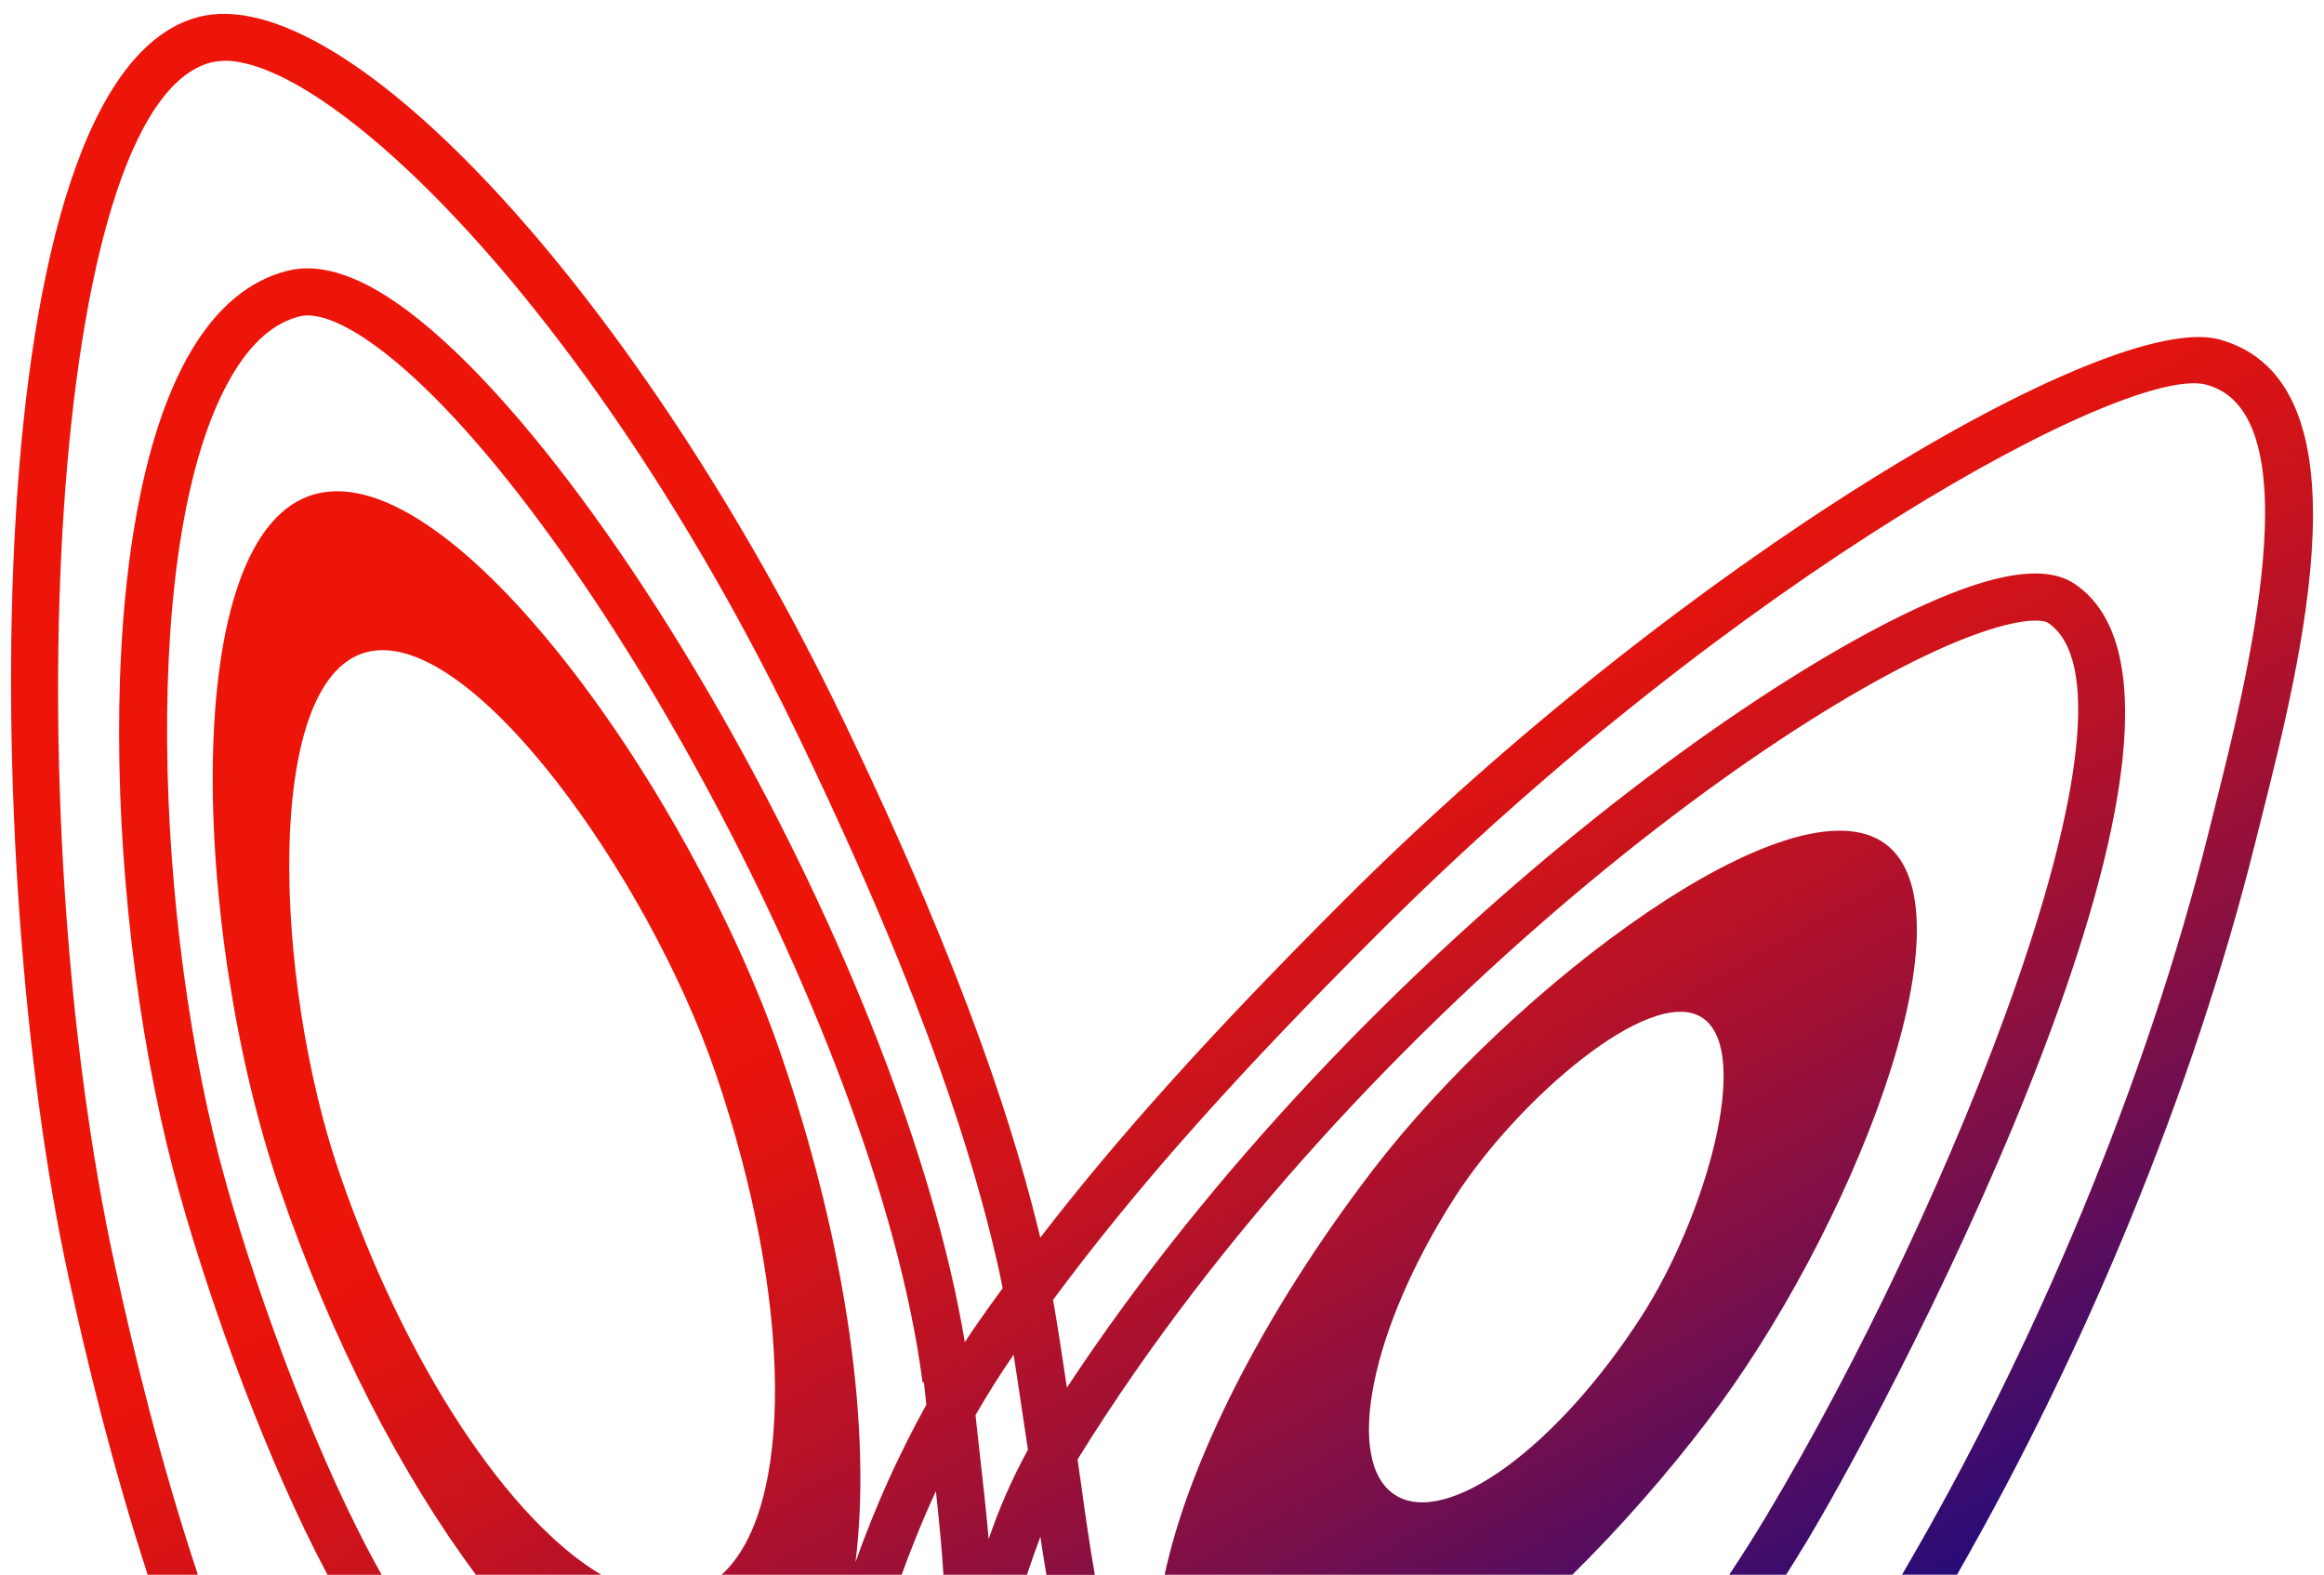
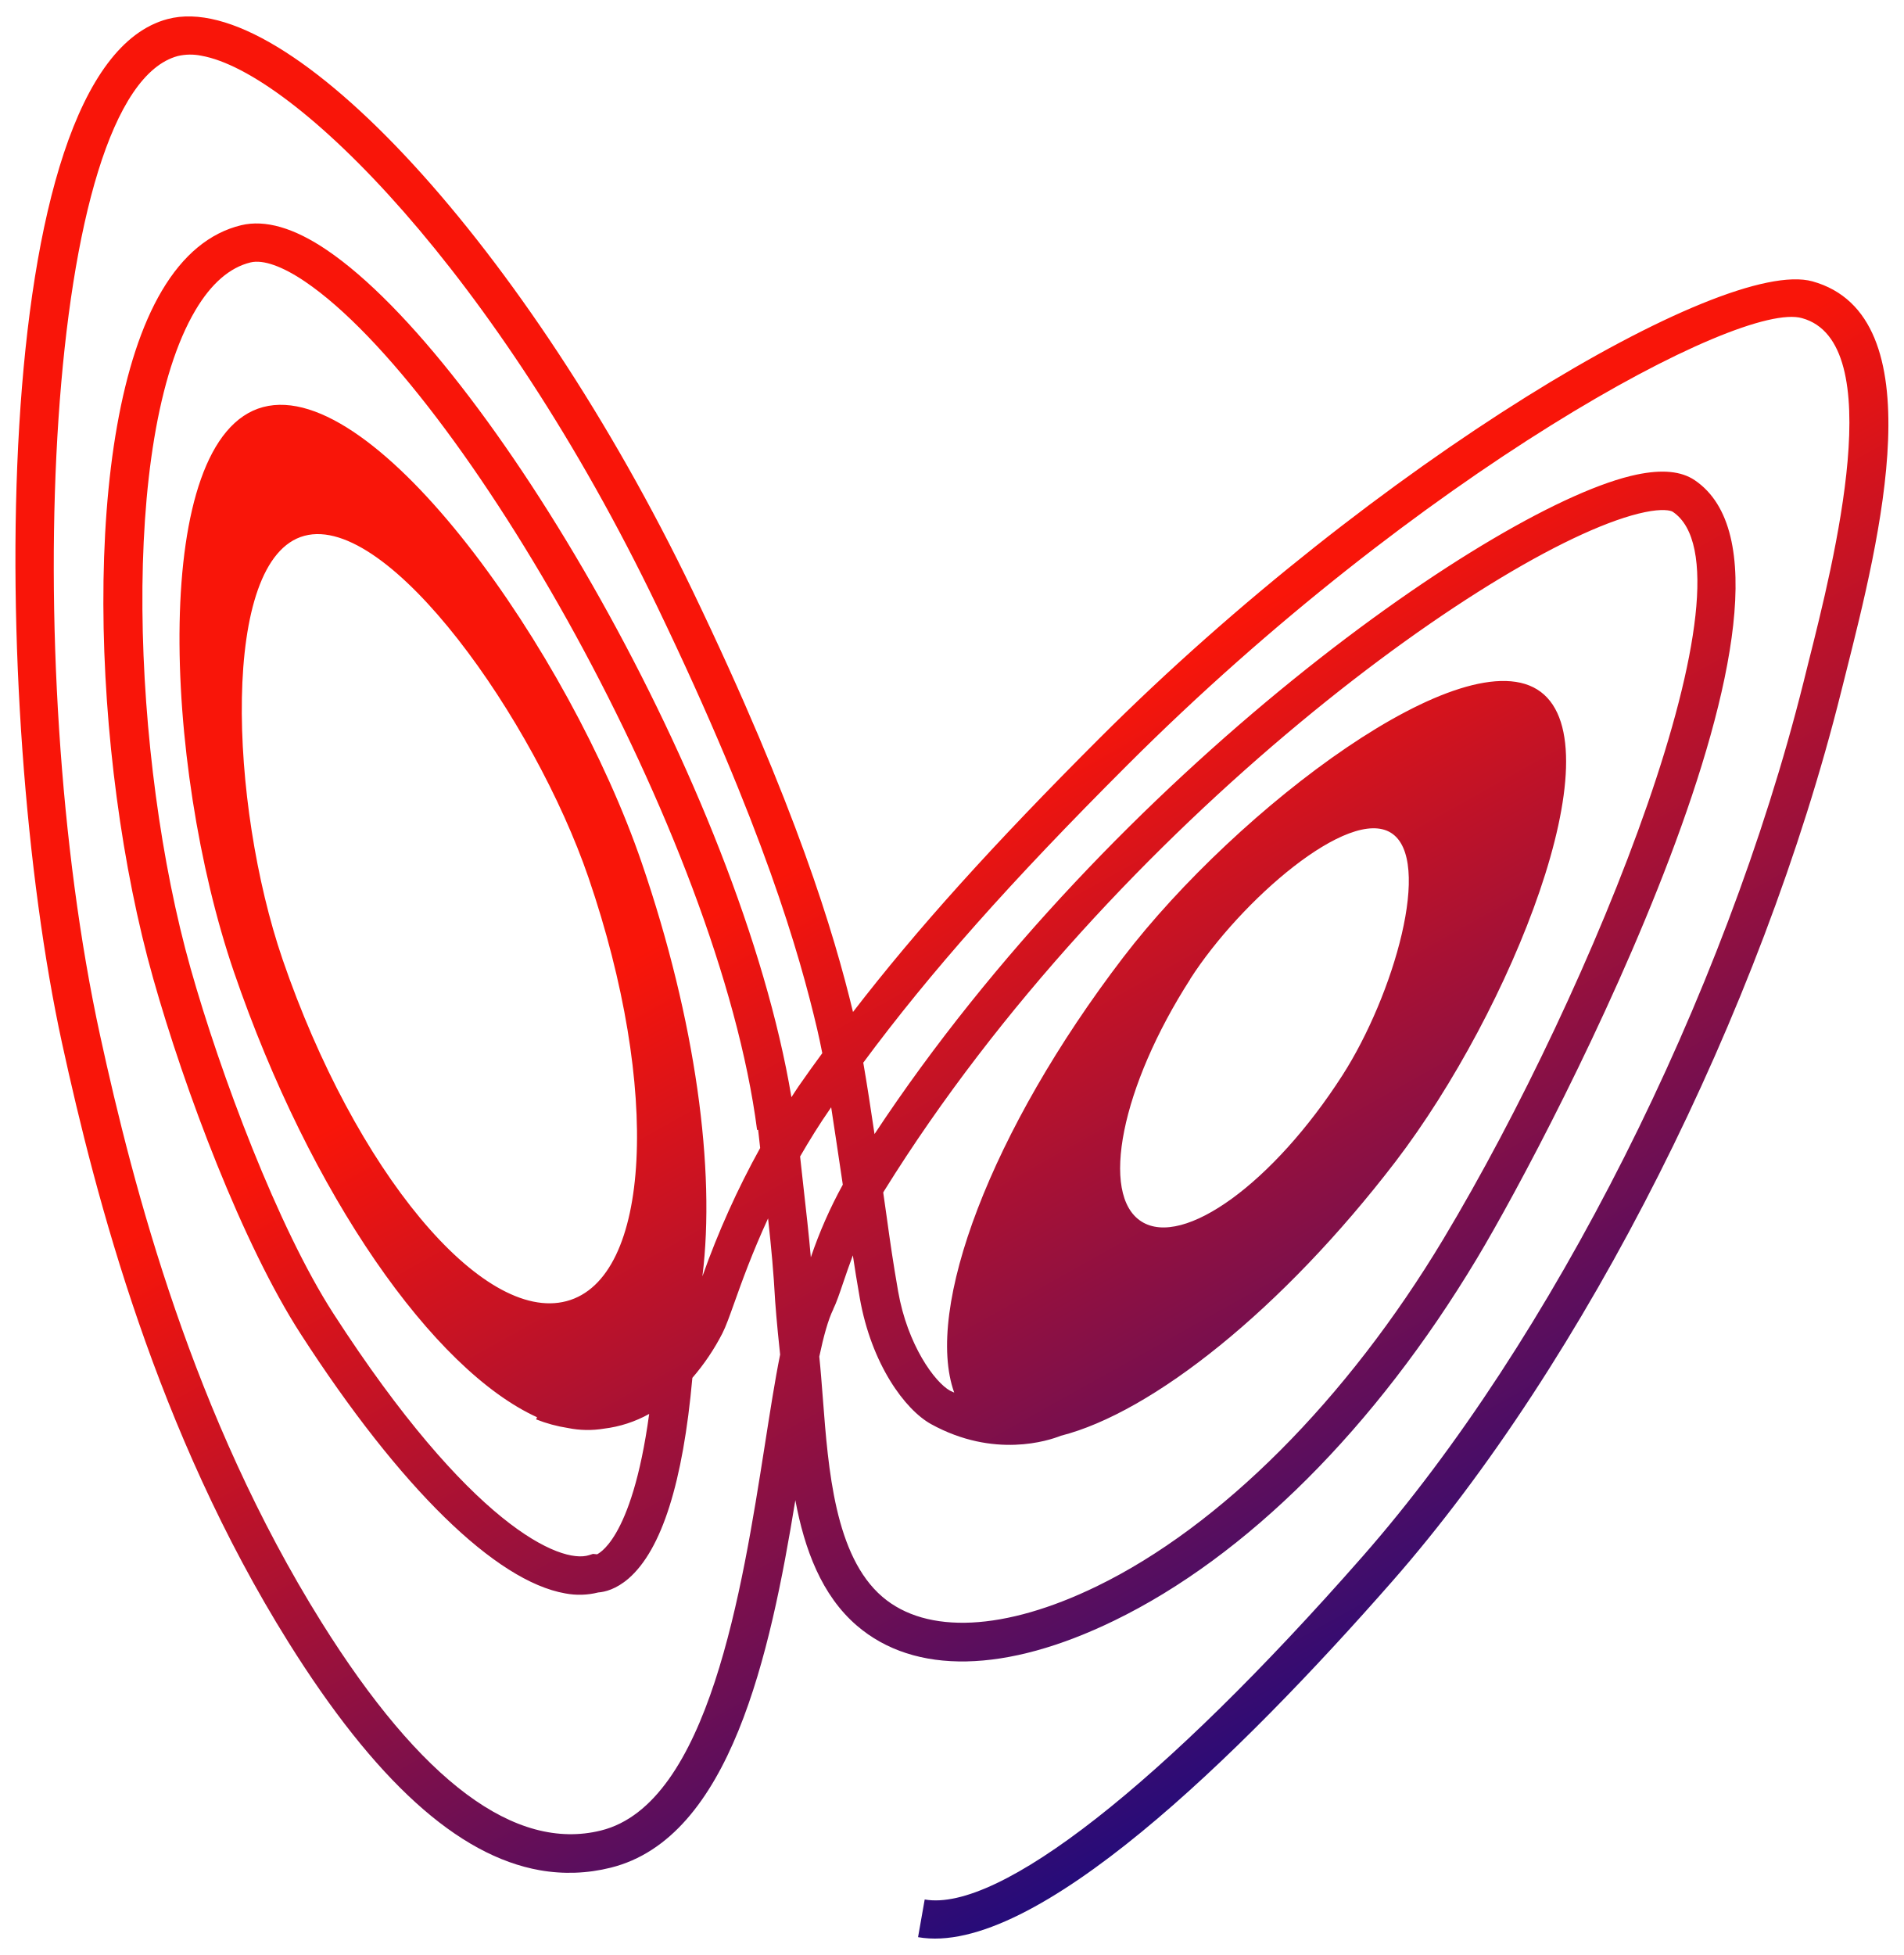
- <svg xmlns="http://www.w3.org/2000/svg" id="Layer_1" data-name="Layer 1" viewBox="0 0 1110.91 752.62">
+ <svg xmlns="http://www.w3.org/2000/svg" id="Layer_1" data-name="Layer 1" viewBox="0 0 1120 1150">
  <defs>
    <style>.cls-1{fill:url(#linear-gradient);}</style>
-     <linearGradient id="linear-gradient" x1="491.91" y1="375.03" x2="842.37" y2="804.33" gradientTransform="matrix(0.98, 0.17, -0.17, 0.98, 111.19, -76.77)" gradientUnits="userSpaceOnUse">
-       <stop offset="0" stop-color="#ed1409" />
-       <stop offset="0.1" stop-color="#e5140e" />
-       <stop offset="0.25" stop-color="#ce131a" />
-       <stop offset="0.44" stop-color="#a9112f" />
-       <stop offset="0.66" stop-color="#760f4c" />
-       <stop offset="0.91" stop-color="#350c71" />
+     <linearGradient id="linear-gradient" x1="739.94" y1="1029.56" x2="1142.51" y2="1522.71" gradientTransform="translate(15 -686.93) rotate(10)" gradientUnits="userSpaceOnUse">
+       <stop offset="0" stop-color="#f91509" />
      <stop offset="1" stop-color="#1a0b80" />
    </linearGradient>
  </defs>
-   <path class="cls-1" d="M901.4,403.44c-44.24-33.13-178.24,68.31-245.31,155.95-52.94,69.21-87.93,139.73-99.38,193.24H751.6a700.89,700.89,0,0,0,64.45-73.31C884,590.44,945.52,436.54,901.4,403.44ZM784.94,628.7c-40.46,63-93.36,101.5-118,85.84S655,635.18,695.5,572.12c29.74-46.33,93.32-101.48,118-85.84S815.09,581.76,784.94,628.7Zm276-466.45c-52.64-14.47-256.6,106.29-418.83,268.43-62.59,62.56-107.3,112.09-144.83,160.8-11.09-45.89-33.23-120.59-94.2-247.38C306.52,143.25,165.25-10.61,94.65,8.18-12.65,36.71-9.7,415.55,32.66,609.82c8.85,40.55,20.74,89.79,37.92,142.81h24C76.45,697.89,64.1,646.88,55,605.21,7,385.33,22.57,50.67,100.7,29.89a32.09,32.09,0,0,1,13.73-.18c54.62,9.63,173.3,126.89,268.06,323.94,62.3,129.57,83.38,203.55,93.8,247.93,1,4.27,2,9,3,14.07-4.72,6.45-9.37,12.92-13.87,19.46-1.52,2.18-2.78,4.25-4.2,6.4-30.18-180.7-178-433.25-272.86-497.6-19.33-13.12-36.3-18-50.44-14.62-18.42,4.44-34.08,17.39-46.55,38.46C43,249.31,49.64,442.45,86.17,571.67c15.65,55.46,42.15,128,70.39,181h25.91C153,700.69,124,622,108.15,565.74c-34.51-122.22-41.84-311,2.91-386.57,9.26-15.65,20.14-25.07,32.36-28,7.33-1.78,18.71,2.25,32,11.28C267.62,224.93,418.58,487.66,441,660.72l.63-.06,1.18,10.68a498.75,498.75,0,0,0-33.86,75.26c7.75-62.07-3.78-149.75-35.68-242.79C331,380.47,216.88,218.41,150.74,236.12S92,446.17,133.63,567.87c25.12,73.23,58.6,137.43,93.86,184.75h59.9c-43.76-25.89-93.4-99.46-125.17-192.08-31.24-91.24-36.77-235.49,12.83-248.8S310.24,420,341.93,512.51c37.53,109.44,37.53,209,3,240.12H431c4-10.92,9.27-24.55,16.36-39.91,1.61,14.77,2.76,26.47,3.63,39.91H490.9c.24-.7.48-1.42.73-2.16,1.65-4.79,3.48-10.2,5.68-16,.85,5.7,1.77,11.64,2.89,18.21h23.14c-2.69-15.6-4.36-27.48-6.16-40.51-.66-4.65-1.35-9.47-2.08-14.62.18-.34.39-.66.59-1C651,478.63,881.95,314.58,962.57,297.85c10.06-2.11,15.08-1.1,16.42-.19,52,35.15-46.72,280.45-134.87,427.27q-8.51,14.16-17.52,27.69h27.21q5.06-8,10-16.17c46.08-76.78,213.72-399.43,128-457.33-7.91-5.33-19.07-6.42-34.08-3.3C876.48,292.69,650,451,510,663.19c-2.23-14.89-4.36-29.07-6.61-41.94,39.42-53.25,86.25-106,155.09-174.73,171.42-171.34,359.88-273.22,396.46-262.59,51.16,14.16,19,141.72,3.52,203l-2.67,10.74c-29.93,119.8-82.92,246.3-146.6,354.94h26.29c61.85-107.93,113.11-231.91,142.47-349.46l2.69-10.69C1100.42,313.9,1133.59,182.39,1061,162.25ZM472.6,735.59c-1.14-13.19-2.67-26.54-4.73-45.07l-1.56-14.16c5.35-9.27,11.2-18.77,17.95-28.49.08-.14.18-.27.28-.41,1,6.62,2,13.38,3.07,20.32l3,20c.26,1.75.52,3.45.76,5.09A266.71,266.71,0,0,0,472.6,735.59ZM901.4,403.44c-44.24-33.13-178.24,68.31-245.31,155.95-52.94,69.21-87.93,139.73-99.38,193.24H751.6a700.89,700.89,0,0,0,64.45-73.31C884,590.44,945.52,436.54,901.4,403.44ZM784.94,628.7c-40.46,63-93.36,101.5-118,85.84S655,635.18,695.5,572.12c29.74-46.33,93.32-101.48,118-85.84S815.09,581.76,784.94,628.7ZM901.4,403.44c-44.24-33.13-178.24,68.31-245.31,155.95-52.94,69.21-87.93,139.73-99.38,193.24H751.6a700.89,700.89,0,0,0,64.45-73.31C884,590.44,945.52,436.54,901.4,403.44ZM784.94,628.7c-40.46,63-93.36,101.5-118,85.84S655,635.18,695.5,572.12c29.74-46.33,93.32-101.48,118-85.84S815.09,581.76,784.94,628.7Z" />
+   <path class="cls-1" d="M1066.2,165.49C1013.5,151,809.25,271.93,646.81,434.28c-62.67,62.65-107.44,112.25-145,161-11.1-45.94-33.27-120.74-94.33-247.71C310.72,146.46,169.27-7.59,98.58,11.21-8.88,39.78-5.92,419.13,36.5,613.66,56.57,705.54,92.16,842,169.66,966c50.85,81.31,99.6,125.62,147.93,134.14a99.76,99.76,0,0,0,41.63-1.49c70.43-17.46,93.86-125.41,108.67-216.18,5.36,28.7,15.35,55.92,36.28,73.86,33.87,29,87.6,27.93,151.25-3C733.24,915.56,809,840,868.76,740.47c46.14-76.88,214-400,128.22-458-7.92-5.34-19.1-6.43-34.13-3.3C881.46,296.1,654.7,454.59,514.47,667.1c-2.23-14.91-4.37-29.12-6.62-42,39.47-53.31,86.37-106.1,155.3-175,171.65-171.57,360.37-273.58,397-262.94,51.23,14.18,19,141.91,3.53,203.3L1061,401.24C1014.56,587,912.75,789,801.55,915.6c-117.66,134-214,209.43-257.56,201.74l-3.91,22.17c68.13,12,189.22-107.09,278.8-209.13C932.24,801.26,1036,595.72,1083.17,406.73l2.69-10.7C1105.71,317.34,1138.92,185.66,1066.2,165.49ZM353.53,1076.77c-50.43,12.48-105.73-28.7-164.4-122.51-75.64-121-110.55-255-130.25-345.21-48-220.17-32.49-555.29,45.76-576.1a32.21,32.21,0,0,1,13.75-.18c54.69,9.64,173.53,127.06,268.41,324.39C449.19,486.9,470.29,561,480.74,605.42c1,4.28,2,9,3,14.09C479,626,474.31,632.44,469.8,639c-1.52,2.18-2.78,4.26-4.21,6.41C435.37,464.46,287.38,211.57,192.36,147.14,173,134,156,129.08,141.85,132.49c-18.44,4.46-34.13,17.41-46.61,38.51-48.37,81.67-41.73,275.07-5.15,404.46,18.66,66.14,52.74,156.47,86.8,209.22,58.68,90.89,114.81,145.42,155.55,152.6a45,45,0,0,0,19.53-.55c3.89-.28,10.47-1.86,17.84-8.22,19.53-17,32-56.69,37.5-118A132.4,132.4,0,0,0,425,784.25c2-3.91,4.09-9.8,7-17.91,4.26-12,10.47-29.3,19.85-49.64,1.95,18,3.22,31.4,4.18,48.9,0,0,.88,12.6,2.91,31.2-3.08,15.24-5.9,33.45-9.09,53.78C436.68,934.38,416.88,1061.09,353.53,1076.77ZM166.23,564.33C134.95,473,129.42,328.51,179.08,315.18s135.37,108.44,167.1,201c42.64,124.36,36.9,235.91-12.84,249.18S208.88,688.65,166.23,564.33Zm247,186.3c7.76-62.15-3.78-149.95-35.72-243.12C335.24,384,221,221.73,154.74,239.46S95.87,449.79,137.6,571.66c45.15,131.66,117.34,234.19,178.32,262l-.52,1.27A87.36,87.36,0,0,0,334.08,840a58.17,58.17,0,0,0,21.22.38,72.45,72.45,0,0,0,26.6-8.66C371.52,908,350.74,914.2,351.31,914.3h0l-2.47-.24-2.32.74c-16.83,5.37-69.87-17.47-150.39-142.13C163.54,722.14,129.72,632,112.09,569.52,77.53,447.14,70.19,258.06,115,182.43c9.28-15.67,20.17-25.1,32.4-28.07,7.34-1.78,18.74,2.25,32.08,11.3,92.3,62.59,243.46,325.68,265.9,499l.63-.06,1.18,10.69A499.86,499.86,0,0,0,413.28,750.62Zm76.93,19.52c1.91-3.89,3.67-9.08,5.88-15.63,1.65-4.81,3.48-10.22,5.68-16.07,1.14,7.59,2.4,15.61,4.06,25,6.81,38.94,26.6,65.84,42.06,74.32,37,20.32,69.07,9.66,76.22,6.8C677.83,830.91,754.28,770.35,821,683.26,889,594.26,950.59,440.15,906.41,407S727.93,475.4,660.77,563.16c-78,102-117.11,206.82-99.42,256-.82-.41-1.56-.64-2.4-1.08-9.09-5-25.09-27-30.58-58.4-3-17.12-4.79-29.71-6.7-43.57-.66-4.66-1.35-9.48-2.08-14.64.18-.33.39-.66.58-1C655.71,482.3,886.94,318,967.67,301.27c10.07-2.1,15.1-1.1,16.44-.19,52.09,35.21-46.79,280.84-135.05,427.85-56.71,94.42-131,168.83-203.82,204.18-54.09,26.28-100.05,28.52-126.14,6.2-28-24-31.85-75.21-35-116.4-.68-8.76-1.31-17.13-2.12-24.92C484.54,785.92,487.19,776.29,490.21,770.14Zm210-194.22c29.78-46.4,93.45-101.63,118.2-86s1.54,95.6-28.64,142.62c-40.51,63.12-93.49,101.64-118.2,86S659.66,639.07,700.24,575.92ZM492.05,671.7l3,20.06c.26,1.74.52,3.44.76,5.1A265.94,265.94,0,0,0,477,739.6c-1.14-13.21-2.67-26.58-4.75-45.13l-1.56-14.18c5.36-9.28,11.22-18.8,18-28.54a4.6,4.6,0,0,1,.28-.4Q490.51,661.29,492.05,671.7Z" />
</svg>
